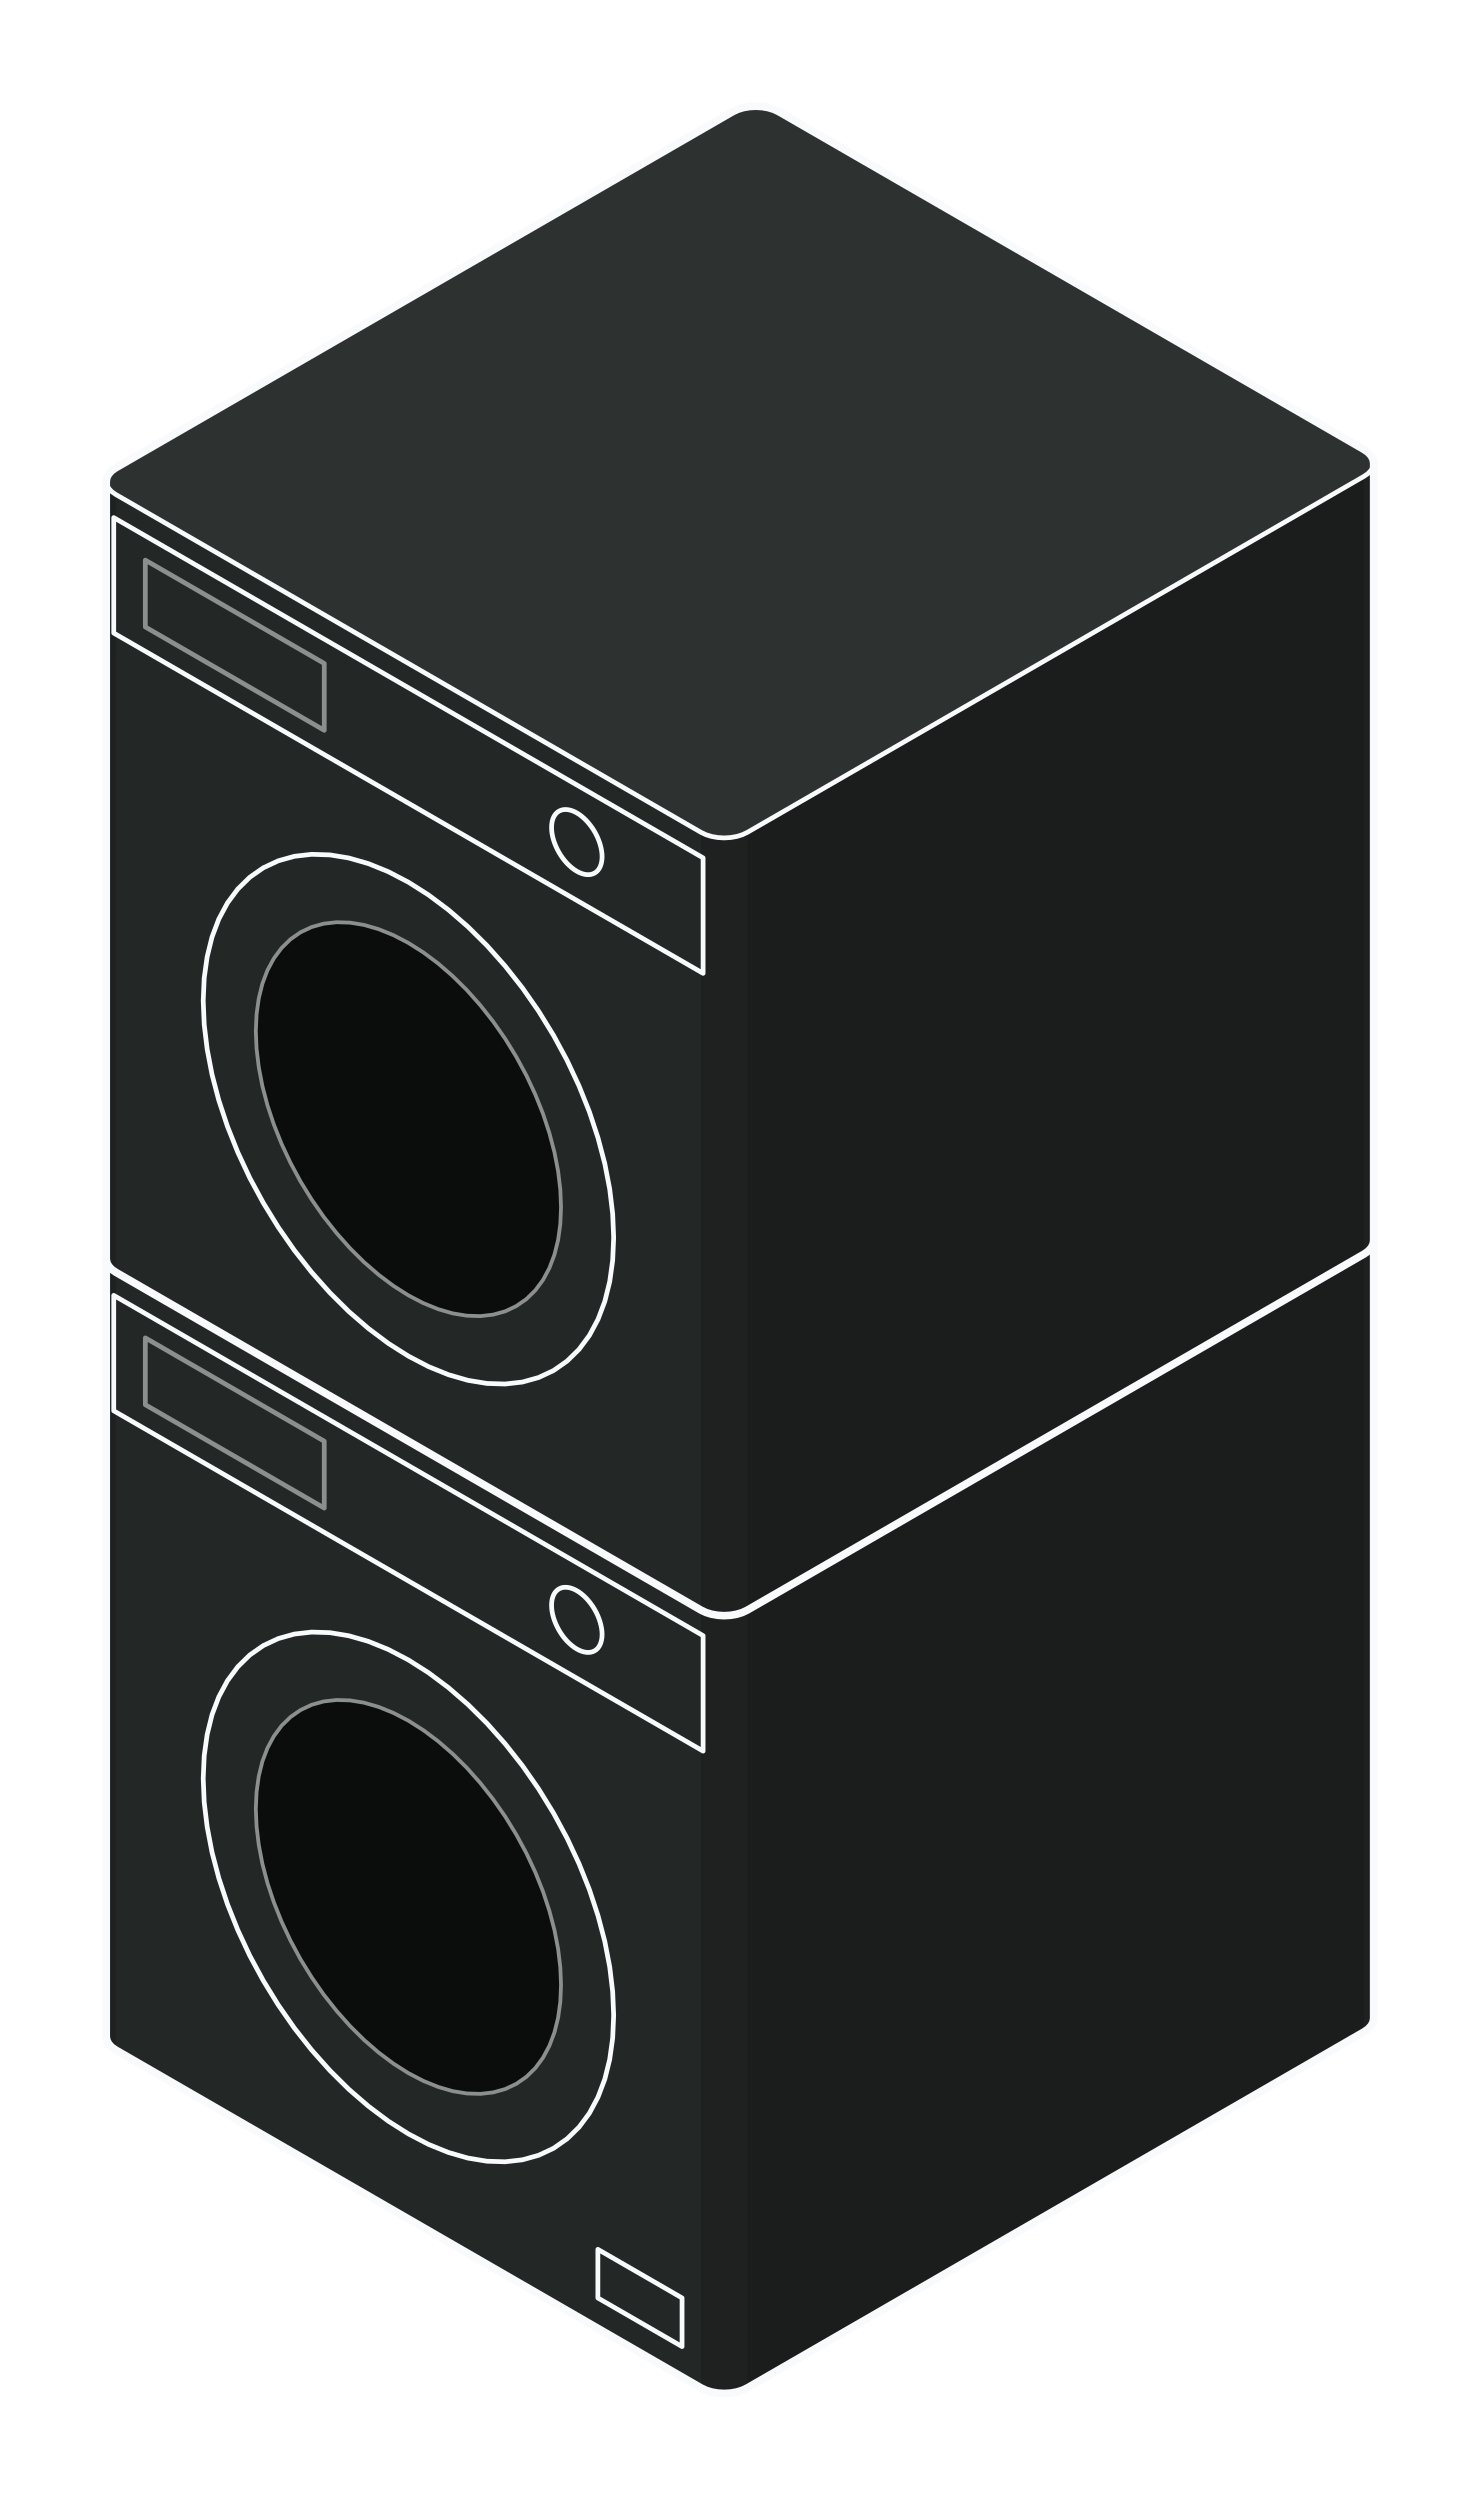
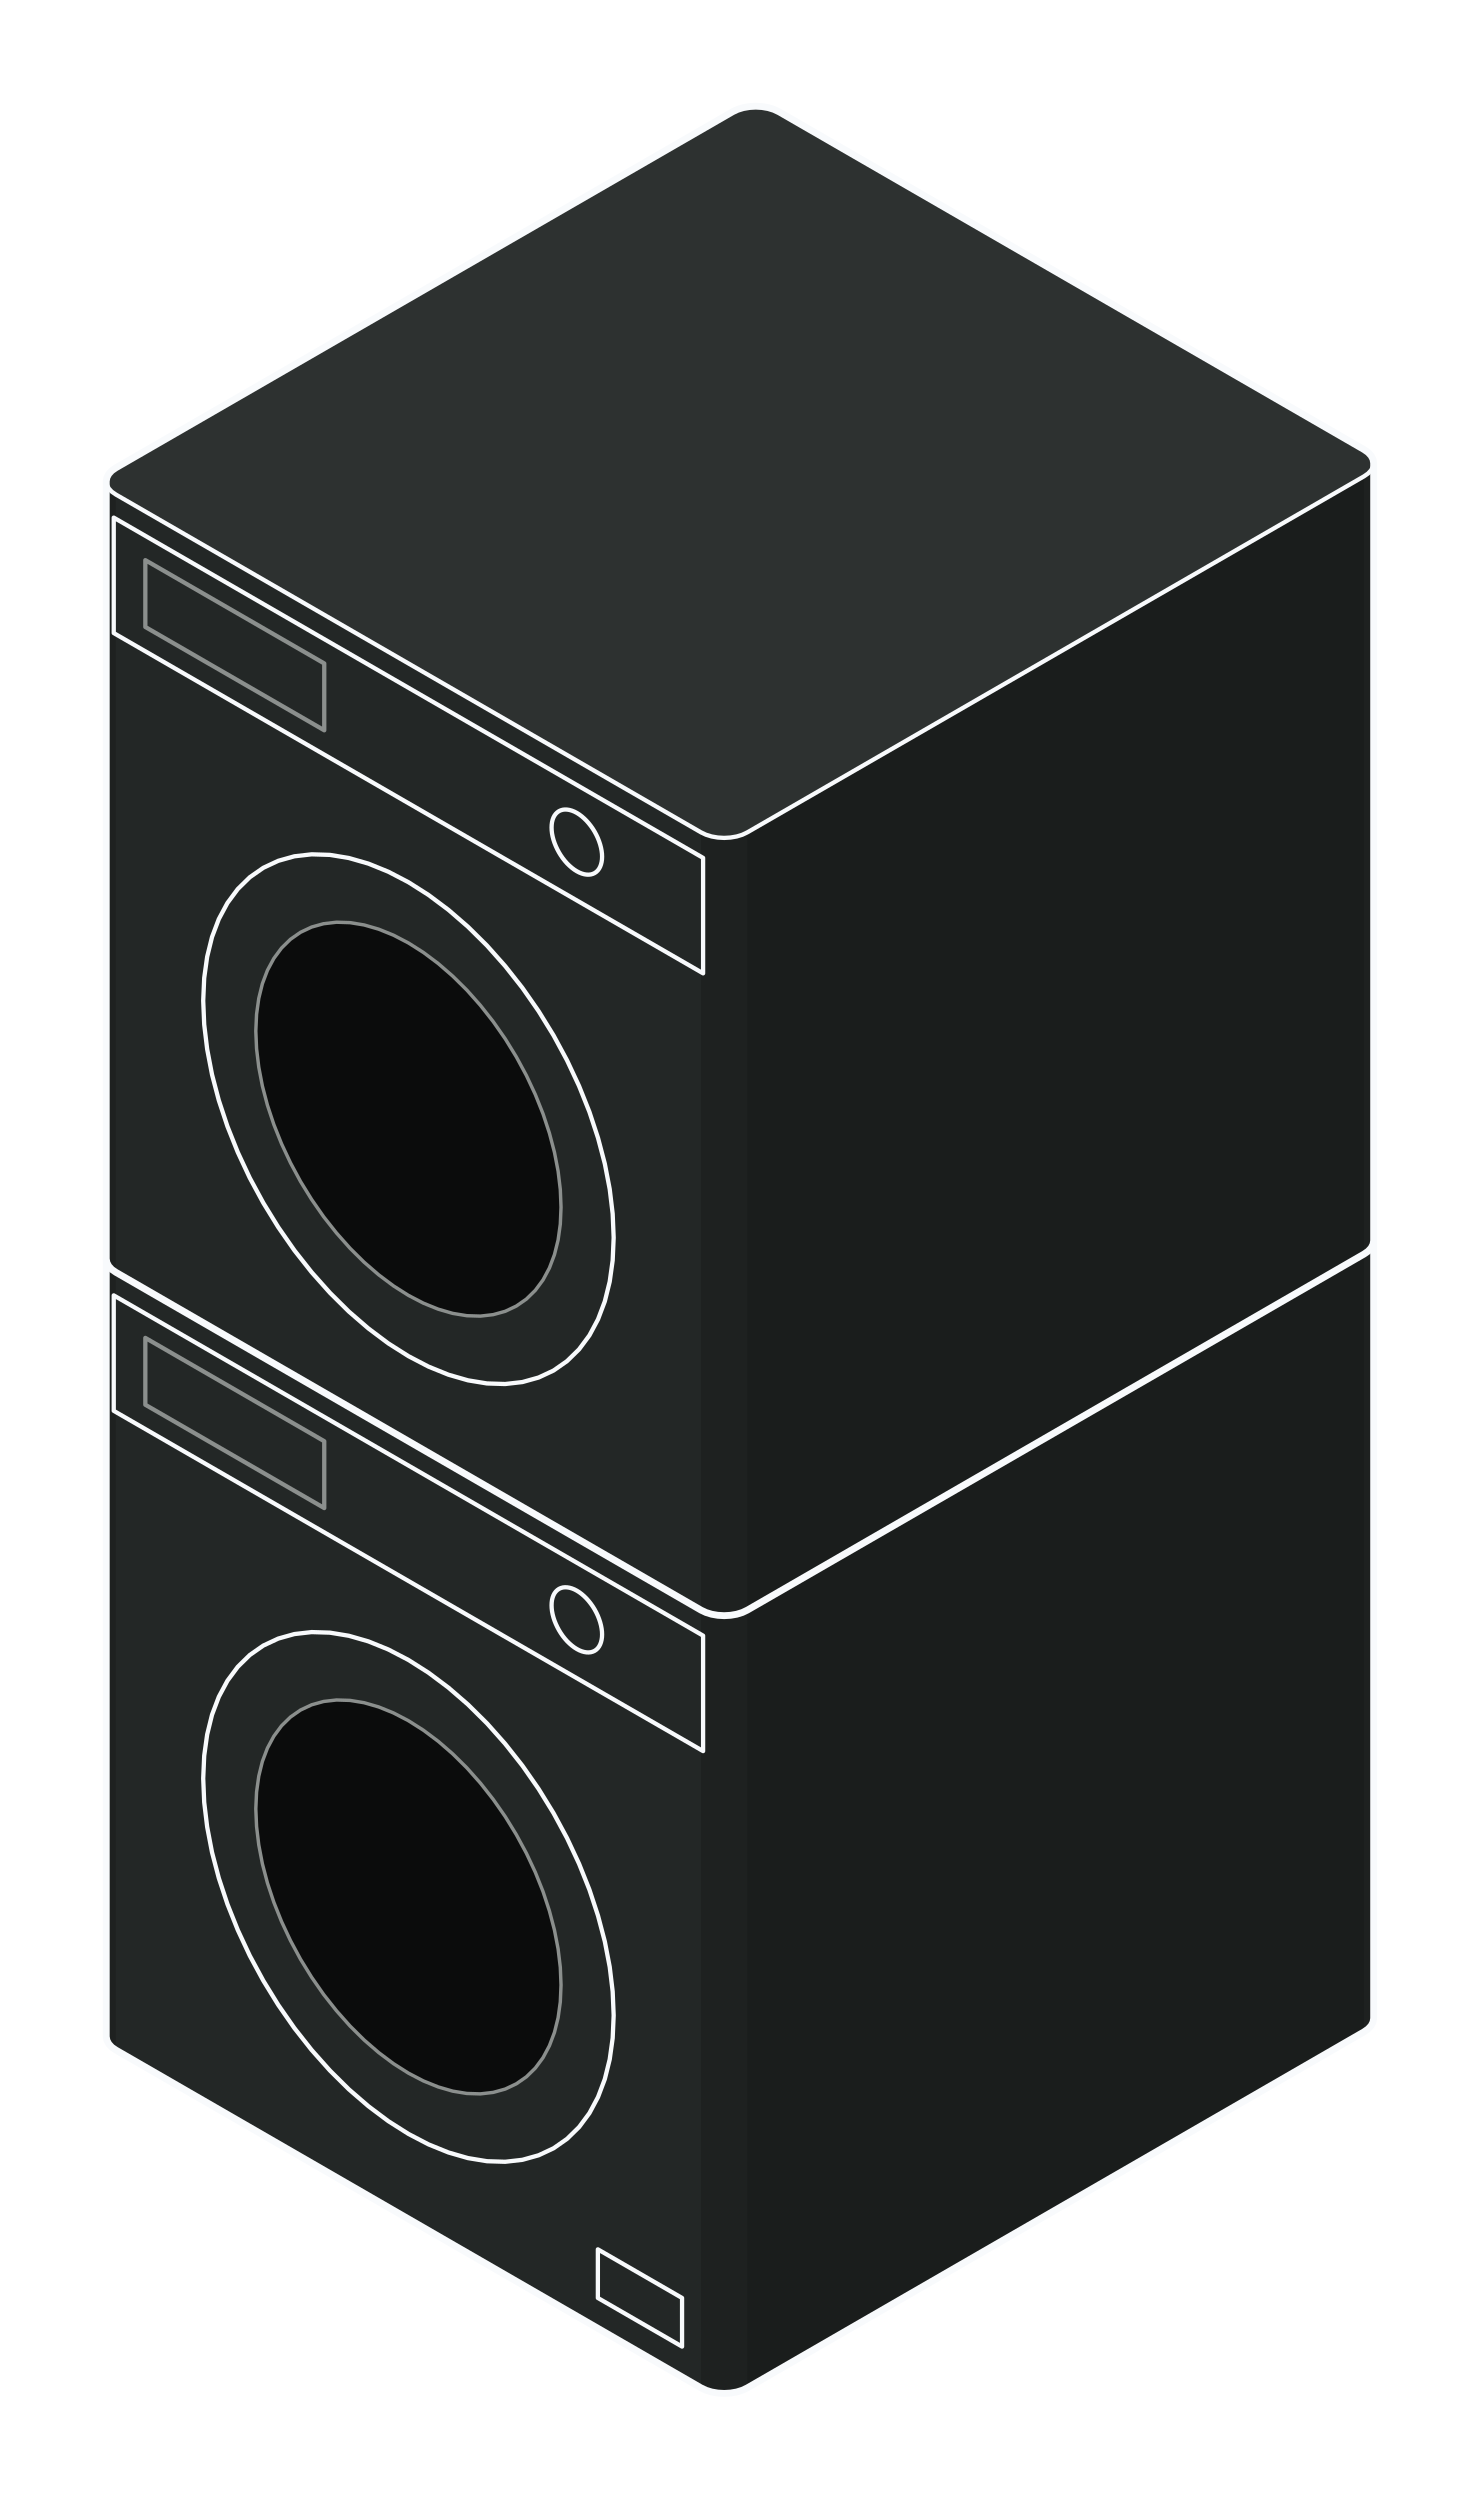
<svg xmlns="http://www.w3.org/2000/svg" viewBox="-199.0 -435.5 389.7 658.3">
-   <polygon points="-171.02,-104.00 -170.85,-104.97 -170.36,-105.91 -169.57,-106.77 -168.49,-107.52 -6.10,-201.28 -4.79,-201.90 -3.30,-202.36 -1.68,-202.64 -0.00,-202.74 1.68,-202.64 3.30,-202.36 4.79,-201.90 6.10,-201.28 160.18,-112.32 161.25,-111.57 162.05,-110.70 162.54,-109.77 162.71,-108.80 162.71,96.00 162.54,96.97 162.05,97.91 161.25,98.77 160.18,99.52 -2.22,193.28 -3.52,193.90 -5.01,194.36 -6.63,194.64 -8.31,194.74 -10.00,194.64 -11.61,194.36 -13.10,193.90 -14.41,193.28 -168.49,104.32 -169.57,103.57 -170.36,102.70 -170.85,101.77 -171.02,100.80" fill="#1e2120" stroke="none" stroke-width="1.25" stroke-linejoin="round" stroke-linecap="round" vector-effect="non-scaling-stroke" data-f="side" />
-   <polygon points="-168.49,104.32 -14.41,193.28 -14.41,-11.52 -168.49,-100.48" fill="#232726" stroke="none" stroke-width="1.25" stroke-linejoin="round" stroke-linecap="round" vector-effect="non-scaling-stroke" data-f="left" />
-   <polygon points="160.18,99.52 -2.22,193.28 -2.22,-11.52 160.18,-105.28" fill="#1a1d1c" stroke="none" stroke-width="1.25" stroke-linejoin="round" stroke-linecap="round" vector-effect="non-scaling-stroke" data-f="right" />
-   <polygon points="160.18,-112.32 161.25,-111.57 162.05,-110.71 162.54,-109.77 162.71,-108.80 162.54,-107.83 162.05,-106.89 161.25,-106.03 160.18,-105.28 -2.22,-11.52 -3.52,-10.90 -5.01,-10.44 -6.63,-10.16 -8.31,-10.06 -10.00,-10.16 -11.61,-10.44 -13.10,-10.90 -14.41,-11.52 -168.49,-100.48 -169.57,-101.23 -170.36,-102.09 -170.85,-103.03 -171.02,-104.00 -170.85,-104.97 -170.36,-105.91 -169.57,-106.77 -168.49,-107.52 -6.10,-201.28 -4.79,-201.90 -3.30,-202.36 -1.68,-202.64 -0.00,-202.74 1.68,-202.64 3.30,-202.36 4.79,-201.90 6.10,-201.28" fill="#2d3130" stroke="#f8fafc" stroke-width="1.25" stroke-linejoin="round" stroke-linecap="round" vector-effect="non-scaling-stroke" data-f="top" data-s="stroke" />
-   <polygon points="-171.02,-104.00 -170.85,-104.97 -170.36,-105.91 -169.57,-106.77 -168.49,-107.52 -6.10,-201.28 -4.79,-201.90 -3.30,-202.36 -1.68,-202.64 -0.00,-202.74 1.68,-202.64 3.30,-202.36 4.79,-201.90 6.10,-201.28 160.18,-112.32 161.25,-111.57 162.05,-110.70 162.54,-109.77 162.71,-108.80 162.71,96.00 162.54,96.97 162.05,97.91 161.25,98.77 160.18,99.52 -2.22,193.28 -3.52,193.90 -5.01,194.36 -6.63,194.64 -8.31,194.74 -10.00,194.64 -11.61,194.36 -13.10,193.90 -14.41,193.28 -168.49,104.32 -169.57,103.57 -170.36,102.70 -170.85,101.77 -171.02,100.80" fill="none" stroke="#f8fafc" stroke-width="2.0" stroke-linejoin="round" stroke-linecap="round" vector-effect="non-scaling-stroke" data-s="stroke" />
-   <polygon points="-169.05,-64.00 -13.86,25.60 -13.86,-4.80 -169.05,-94.40" fill="none" stroke="#f8fafc" stroke-width="1.25" stroke-linejoin="round" stroke-linecap="round" vector-effect="non-scaling-stroke" data-s="stroke" />
-   <polygon points="-160.73,-65.60 -113.62,-38.40 -113.62,-56.00 -160.73,-83.20" fill="none" stroke="#8b8f8d" stroke-width="1.25" stroke-linejoin="round" stroke-linecap="round" vector-effect="non-scaling-stroke" data-s="muted" />
-   <polygon points="-40.46,-5.12 -40.49,-5.89 -40.59,-6.69 -40.75,-7.51 -40.97,-8.35 -41.25,-9.19 -41.58,-10.03 -41.97,-10.86 -42.41,-11.68 -42.89,-12.46 -43.42,-13.21 -43.98,-13.92 -44.57,-14.59 -45.18,-15.19 -45.81,-15.74 -46.46,-16.23 -47.11,-16.64 -47.76,-16.98 -48.41,-17.24 -49.04,-17.42 -49.66,-17.52 -50.25,-17.54 -50.81,-17.48 -51.33,-17.33 -51.81,-17.11 -52.25,-16.80 -52.64,-16.42 -52.98,-15.97 -53.26,-15.45 -53.48,-14.86 -53.64,-14.22 -53.73,-13.53 -53.76,-12.80 -53.73,-12.03 -53.64,-11.23 -53.48,-10.41 -53.26,-9.57 -52.98,-8.73 -52.64,-7.89 -52.25,-7.06 -51.81,-6.24 -51.33,-5.46 -50.81,-4.71 -50.25,-4.00 -49.66,-3.33 -49.04,-2.73 -48.41,-2.18 -47.76,-1.69 -47.11,-1.28 -46.46,-0.94 -45.81,-0.68 -45.18,-0.50 -44.57,-0.40 -43.98,-0.38 -43.42,-0.44 -42.89,-0.59 -42.41,-0.81 -41.97,-1.12 -41.58,-1.50 -41.25,-1.95 -40.97,-2.47 -40.75,-3.06 -40.59,-3.70 -40.49,-4.39" fill="none" stroke="#f8fafc" stroke-width="1.25" stroke-linejoin="round" stroke-linecap="round" vector-effect="non-scaling-stroke" data-s="stroke" />
-   <polygon points="-37.41,95.20 -37.67,88.93 -38.45,82.43 -39.74,75.74 -41.53,68.95 -43.79,62.10 -46.52,55.27 -49.68,48.53 -53.24,41.94 -57.17,35.56 -61.43,29.45 -65.98,23.68 -70.77,18.29 -75.77,13.34 -80.91,8.89 -86.16,4.96 -91.45,1.60 -96.75,-1.16 -101.99,-3.29 -107.14,-4.77 -112.13,-5.59 -116.93,-5.74 -121.48,-5.22 -125.73,-4.03 -129.66,-2.19 -133.23,0.30 -136.38,3.39 -139.11,7.07 -141.38,11.30 -143.17,16.03 -144.45,21.23 -145.23,26.83 -145.49,32.80 -145.23,39.07 -144.45,45.57 -143.17,52.26 -141.38,59.05 -139.11,65.90 -136.38,72.73 -133.23,79.47 -129.66,86.06 -125.73,92.44 -121.48,98.55 -116.93,104.32 -112.13,109.71 -107.14,114.66 -101.99,119.11 -96.75,123.04 -91.45,126.40 -86.16,129.16 -80.91,131.29 -75.77,132.77 -70.77,133.59 -65.98,133.74 -61.43,133.22 -57.17,132.03 -53.24,130.19 -49.68,127.70 -46.52,124.61 -43.79,120.93 -41.53,116.70 -39.74,111.97 -38.45,106.77 -37.67,101.17" fill="none" stroke="#f8fafc" stroke-width="1.25" stroke-linejoin="round" stroke-linecap="round" vector-effect="non-scaling-stroke" data-s="stroke" />
-   <polygon points="-51.27,87.20 -51.46,82.54 -52.04,77.70 -53.00,72.73 -54.33,67.68 -56.01,62.59 -58.04,57.51 -60.39,52.50 -63.04,47.60 -65.96,42.85 -69.13,38.31 -72.51,34.02 -76.07,30.01 -79.79,26.33 -83.61,23.02 -87.51,20.10 -91.45,17.60 -95.39,15.55 -99.29,13.97 -103.12,12.86 -106.83,12.25 -110.39,12.14 -113.78,12.53 -116.94,13.41 -119.87,14.79 -122.51,16.63 -124.86,18.93 -126.89,21.67 -128.58,24.81 -129.91,28.33 -130.86,32.19 -131.44,36.36 -131.64,40.80 -131.44,45.46 -130.86,50.30 -129.91,55.27 -128.58,60.32 -126.89,65.41 -124.86,70.49 -122.51,75.50 -119.87,80.40 -116.94,85.15 -113.78,89.69 -110.39,93.98 -106.83,97.99 -103.12,101.67 -99.29,104.98 -95.39,107.90 -91.45,110.40 -87.51,112.45 -83.61,114.03 -79.79,115.14 -76.07,115.75 -72.51,115.86 -69.13,115.47 -65.96,114.59 -63.04,113.21 -60.39,111.37 -58.04,109.07 -56.01,106.33 -54.33,103.19 -53.00,99.67 -52.04,95.81 -51.46,91.64" fill="#0b0c0c" stroke="#8b8f8d" stroke-width="1" stroke-linejoin="round" stroke-linecap="round" vector-effect="non-scaling-stroke" data-f="accent" data-s="muted" />
-   <polygon points="-41.57,169.60 -19.40,182.40 -19.40,169.60 -41.57,156.80" fill="none" stroke="#f8fafc" stroke-width="1.25" stroke-linejoin="round" stroke-linecap="round" vector-effect="non-scaling-stroke" data-s="stroke" />
-   <polygon points="-171.02,-308.80 -170.85,-309.77 -170.36,-310.70 -169.57,-311.57 -168.49,-312.32 -6.10,-406.08 -4.79,-406.70 -3.30,-407.16 -1.68,-407.44 -0.00,-407.54 1.68,-407.44 3.30,-407.16 4.79,-406.70 6.10,-406.08 160.18,-317.12 161.25,-316.37 162.05,-315.50 162.54,-314.57 162.71,-313.60 162.71,-108.80 162.54,-107.83 162.05,-106.89 161.25,-106.03 160.18,-105.28 -2.22,-11.52 -3.52,-10.90 -5.01,-10.44 -6.63,-10.16 -8.31,-10.06 -10.00,-10.16 -11.61,-10.44 -13.10,-10.90 -14.41,-11.52 -168.49,-100.48 -169.57,-101.23 -170.36,-102.09 -170.85,-103.03 -171.02,-104.00" fill="#1e2120" stroke="none" stroke-width="1.25" stroke-linejoin="round" stroke-linecap="round" vector-effect="non-scaling-stroke" data-f="side" />
-   <polygon points="-168.49,-100.48 -14.41,-11.52 -14.41,-216.32 -168.49,-305.28" fill="#232726" stroke="none" stroke-width="1.25" stroke-linejoin="round" stroke-linecap="round" vector-effect="non-scaling-stroke" data-f="left" />
-   <polygon points="160.18,-105.28 -2.22,-11.52 -2.22,-216.32 160.18,-310.08" fill="#1a1d1c" stroke="none" stroke-width="1.25" stroke-linejoin="round" stroke-linecap="round" vector-effect="non-scaling-stroke" data-f="right" />
-   <polygon points="160.18,-317.12 161.25,-316.37 162.05,-315.51 162.54,-314.57 162.71,-313.60 162.54,-312.63 162.05,-311.69 161.25,-310.83 160.18,-310.08 -2.22,-216.32 -3.52,-215.70 -5.01,-215.24 -6.63,-214.96 -8.31,-214.86 -10.00,-214.96 -11.61,-215.24 -13.10,-215.70 -14.41,-216.32 -168.49,-305.28 -169.57,-306.03 -170.36,-306.89 -170.85,-307.83 -171.02,-308.80 -170.85,-309.77 -170.36,-310.71 -169.57,-311.57 -168.49,-312.32 -6.10,-406.08 -4.79,-406.70 -3.30,-407.16 -1.68,-407.44 -0.00,-407.54 1.68,-407.44 3.30,-407.16 4.79,-406.70 6.10,-406.08" fill="#2d3130" stroke="#f8fafc" stroke-width="1.25" stroke-linejoin="round" stroke-linecap="round" vector-effect="non-scaling-stroke" data-f="top" data-s="stroke" />
-   <polygon points="-171.02,-308.80 -170.85,-309.77 -170.36,-310.70 -169.57,-311.57 -168.49,-312.32 -6.10,-406.08 -4.79,-406.70 -3.30,-407.16 -1.68,-407.44 -0.00,-407.54 1.68,-407.44 3.30,-407.16 4.79,-406.70 6.10,-406.08 160.18,-317.12 161.25,-316.37 162.05,-315.50 162.54,-314.57 162.71,-313.60 162.71,-108.80 162.54,-107.83 162.05,-106.89 161.25,-106.03 160.18,-105.28 -2.22,-11.52 -3.52,-10.90 -5.01,-10.44 -6.63,-10.16 -8.31,-10.06 -10.00,-10.16 -11.61,-10.44 -13.10,-10.90 -14.41,-11.52 -168.49,-100.48 -169.57,-101.23 -170.36,-102.09 -170.85,-103.03 -171.02,-104.00" fill="none" stroke="#f8fafc" stroke-width="2.0" stroke-linejoin="round" stroke-linecap="round" vector-effect="non-scaling-stroke" data-s="stroke" />
-   <polygon points="-169.05,-268.80 -13.86,-179.20 -13.86,-209.60 -169.05,-299.20" fill="none" stroke="#f8fafc" stroke-width="1.25" stroke-linejoin="round" stroke-linecap="round" vector-effect="non-scaling-stroke" data-s="stroke" />
-   <polygon points="-160.73,-270.40 -113.62,-243.20 -113.62,-260.80 -160.73,-288.00" fill="none" stroke="#8b8f8d" stroke-width="1.25" stroke-linejoin="round" stroke-linecap="round" vector-effect="non-scaling-stroke" data-s="muted" />
-   <polygon points="-40.46,-209.92 -40.49,-210.69 -40.59,-211.49 -40.75,-212.31 -40.97,-213.15 -41.25,-213.99 -41.58,-214.83 -41.97,-215.66 -42.41,-216.48 -42.89,-217.26 -43.42,-218.01 -43.98,-218.72 -44.57,-219.39 -45.18,-219.99 -45.81,-220.54 -46.46,-221.03 -47.11,-221.44 -47.76,-221.78 -48.41,-222.04 -49.04,-222.22 -49.66,-222.32 -50.25,-222.34 -50.81,-222.28 -51.33,-222.13 -51.81,-221.91 -52.25,-221.60 -52.64,-221.22 -52.98,-220.77 -53.26,-220.25 -53.48,-219.66 -53.64,-219.02 -53.73,-218.33 -53.76,-217.60 -53.73,-216.83 -53.64,-216.03 -53.48,-215.21 -53.26,-214.37 -52.98,-213.53 -52.64,-212.69 -52.25,-211.86 -51.81,-211.04 -51.33,-210.26 -50.81,-209.51 -50.25,-208.80 -49.66,-208.13 -49.04,-207.53 -48.41,-206.98 -47.76,-206.49 -47.11,-206.08 -46.46,-205.74 -45.81,-205.48 -45.18,-205.30 -44.57,-205.20 -43.98,-205.18 -43.42,-205.24 -42.89,-205.39 -42.41,-205.61 -41.97,-205.92 -41.58,-206.30 -41.25,-206.75 -40.97,-207.27 -40.75,-207.86 -40.59,-208.50 -40.49,-209.19" fill="none" stroke="#f8fafc" stroke-width="1.25" stroke-linejoin="round" stroke-linecap="round" vector-effect="non-scaling-stroke" data-s="stroke" />
-   <polygon points="-37.41,-109.60 -37.67,-115.87 -38.45,-122.37 -39.74,-129.06 -41.53,-135.85 -43.79,-142.70 -46.52,-149.53 -49.68,-156.27 -53.24,-162.86 -57.17,-169.24 -61.43,-175.35 -65.98,-181.12 -70.77,-186.51 -75.77,-191.46 -80.91,-195.91 -86.16,-199.84 -91.45,-203.20 -96.75,-205.96 -101.99,-208.09 -107.14,-209.57 -112.13,-210.39 -116.93,-210.54 -121.48,-210.02 -125.73,-208.83 -129.66,-206.99 -133.23,-204.50 -136.38,-201.41 -139.11,-197.73 -141.38,-193.50 -143.17,-188.77 -144.45,-183.57 -145.23,-177.97 -145.49,-172.00 -145.23,-165.73 -144.45,-159.23 -143.17,-152.54 -141.38,-145.75 -139.11,-138.90 -136.38,-132.07 -133.23,-125.33 -129.66,-118.74 -125.73,-112.36 -121.48,-106.25 -116.93,-100.48 -112.13,-95.09 -107.14,-90.14 -101.99,-85.69 -96.75,-81.76 -91.45,-78.40 -86.16,-75.64 -80.91,-73.51 -75.77,-72.03 -70.77,-71.21 -65.98,-71.06 -61.43,-71.58 -57.17,-72.77 -53.24,-74.61 -49.68,-77.10 -46.52,-80.19 -43.79,-83.87 -41.53,-88.10 -39.74,-92.83 -38.45,-98.03 -37.67,-103.63" fill="none" stroke="#f8fafc" stroke-width="1.25" stroke-linejoin="round" stroke-linecap="round" vector-effect="non-scaling-stroke" data-s="stroke" />
-   <polygon points="-51.27,-117.60 -51.46,-122.26 -52.04,-127.10 -53.00,-132.07 -54.33,-137.12 -56.01,-142.21 -58.04,-147.29 -60.39,-152.30 -63.04,-157.20 -65.96,-161.95 -69.13,-166.49 -72.51,-170.78 -76.07,-174.79 -79.79,-178.47 -83.61,-181.78 -87.51,-184.70 -91.45,-187.20 -95.39,-189.25 -99.29,-190.83 -103.12,-191.94 -106.83,-192.55 -110.39,-192.66 -113.78,-192.27 -116.94,-191.39 -119.87,-190.01 -122.51,-188.17 -124.86,-185.87 -126.89,-183.13 -128.58,-179.99 -129.91,-176.47 -130.86,-172.61 -131.44,-168.44 -131.64,-164.00 -131.44,-159.34 -130.86,-154.50 -129.91,-149.53 -128.58,-144.48 -126.89,-139.39 -124.86,-134.31 -122.51,-129.30 -119.87,-124.40 -116.94,-119.65 -113.78,-115.11 -110.39,-110.82 -106.83,-106.81 -103.12,-103.13 -99.29,-99.82 -95.39,-96.90 -91.45,-94.40 -87.51,-92.35 -83.61,-90.77 -79.79,-89.66 -76.07,-89.05 -72.51,-88.94 -69.13,-89.33 -65.96,-90.21 -63.04,-91.59 -60.39,-93.43 -58.04,-95.73 -56.01,-98.47 -54.33,-101.61 -53.00,-105.13 -52.04,-108.99 -51.46,-113.16" fill="#0b0c0c" stroke="#8b8f8d" stroke-width="1" stroke-linejoin="round" stroke-linecap="round" vector-effect="non-scaling-stroke" data-f="accent" data-s="muted" />
+   <polygon points="-171.02,-104.00 -170.85,-104.97 -170.36,-105.91 -169.57,-106.77 -168.49,-107.52 -6.10,-201.28 -4.79,-201.90 -3.30,-202.36 -1.68,-202.64 -0.00,-202.74 1.68,-202.64 3.30,-202.36 4.79,-201.90 6.10,-201.28 160.18,-112.32 161.25,-111.57 162.05,-110.70 162.54,-109.77 162.71,-108.80 162.71,96.00 162.54,96.97 162.05,97.91 161.25,98.77 160.18,99.52 -2.22,193.28 -3.52,193.90 -5.01,194.36 -6.63,194.64 -8.31,194.74 -10.00,194.64 -11.61,194.36 -13.10,193.90 -14.41,193.28 -168.49,104.32 -169.57,103.57 -170.36,102.70 -170.85,101.77 -171.02,100.80" fill="#1e2120" stroke="none" stroke-width="1.129" stroke-linejoin="round" stroke-linecap="round" data-f="side" />
+   <polygon points="-168.49,104.32 -14.41,193.28 -14.41,-11.52 -168.49,-100.48" fill="#232726" stroke="none" stroke-width="1.129" stroke-linejoin="round" stroke-linecap="round" data-f="left" />
+   <polygon points="160.18,99.52 -2.22,193.28 -2.22,-11.52 160.18,-105.28" fill="#1a1d1c" stroke="none" stroke-width="1.129" stroke-linejoin="round" stroke-linecap="round" data-f="right" />
+   <polygon points="160.18,-112.32 161.25,-111.57 162.05,-110.71 162.54,-109.77 162.71,-108.80 162.54,-107.83 162.05,-106.89 161.25,-106.03 160.18,-105.28 -2.22,-11.52 -3.52,-10.90 -5.01,-10.44 -6.63,-10.16 -8.31,-10.06 -10.00,-10.16 -11.61,-10.44 -13.10,-10.90 -14.41,-11.52 -168.49,-100.48 -169.57,-101.23 -170.36,-102.09 -170.85,-103.03 -171.02,-104.00 -170.85,-104.97 -170.36,-105.91 -169.57,-106.77 -168.49,-107.52 -6.10,-201.28 -4.79,-201.90 -3.30,-202.36 -1.68,-202.64 -0.00,-202.74 1.68,-202.64 3.30,-202.36 4.79,-201.90 6.10,-201.28" fill="#2d3130" stroke="#f8fafc" stroke-width="1.129" stroke-linejoin="round" stroke-linecap="round" data-f="top" data-s="stroke" />
+   <polygon points="-171.02,-104.00 -170.85,-104.97 -170.36,-105.91 -169.57,-106.77 -168.49,-107.52 -6.10,-201.28 -4.79,-201.90 -3.30,-202.36 -1.68,-202.64 -0.00,-202.74 1.68,-202.64 3.30,-202.36 4.79,-201.90 6.10,-201.28 160.18,-112.32 161.25,-111.57 162.05,-110.70 162.54,-109.77 162.71,-108.80 162.71,96.00 162.54,96.97 162.05,97.91 161.25,98.77 160.18,99.52 -2.22,193.28 -3.52,193.90 -5.01,194.36 -6.63,194.64 -8.31,194.74 -10.00,194.64 -11.61,194.36 -13.10,193.90 -14.41,193.28 -168.49,104.32 -169.57,103.57 -170.36,102.70 -170.85,101.77 -171.02,100.80" fill="none" stroke="#f8fafc" stroke-width="1.807" stroke-linejoin="round" stroke-linecap="round" data-s="stroke" />
+   <polygon points="-169.05,-64.00 -13.86,25.60 -13.86,-4.80 -169.05,-94.40" fill="none" stroke="#f8fafc" stroke-width="1.129" stroke-linejoin="round" stroke-linecap="round" data-s="stroke" />
+   <polygon points="-160.73,-65.60 -113.62,-38.40 -113.62,-56.00 -160.73,-83.20" fill="none" stroke="#8b8f8d" stroke-width="1.129" stroke-linejoin="round" stroke-linecap="round" data-s="muted" />
+   <polygon points="-40.46,-5.12 -40.49,-5.89 -40.59,-6.69 -40.75,-7.51 -40.97,-8.35 -41.25,-9.19 -41.58,-10.03 -41.97,-10.86 -42.41,-11.68 -42.89,-12.46 -43.42,-13.21 -43.98,-13.92 -44.57,-14.59 -45.18,-15.19 -45.81,-15.74 -46.46,-16.23 -47.11,-16.64 -47.76,-16.98 -48.41,-17.24 -49.04,-17.42 -49.66,-17.52 -50.25,-17.54 -50.81,-17.48 -51.33,-17.33 -51.81,-17.11 -52.25,-16.80 -52.64,-16.42 -52.98,-15.97 -53.26,-15.45 -53.48,-14.86 -53.64,-14.22 -53.73,-13.53 -53.76,-12.80 -53.73,-12.03 -53.64,-11.23 -53.48,-10.41 -53.26,-9.57 -52.98,-8.73 -52.64,-7.89 -52.25,-7.06 -51.81,-6.24 -51.33,-5.46 -50.81,-4.71 -50.25,-4.00 -49.66,-3.33 -49.04,-2.73 -48.41,-2.18 -47.76,-1.69 -47.11,-1.28 -46.46,-0.94 -45.81,-0.68 -45.18,-0.50 -44.57,-0.40 -43.98,-0.38 -43.42,-0.44 -42.89,-0.59 -42.41,-0.81 -41.97,-1.12 -41.58,-1.50 -41.25,-1.95 -40.97,-2.47 -40.75,-3.06 -40.59,-3.70 -40.49,-4.39" fill="none" stroke="#f8fafc" stroke-width="1.129" stroke-linejoin="round" stroke-linecap="round" data-s="stroke" />
+   <polygon points="-37.41,95.20 -37.67,88.93 -38.45,82.43 -39.74,75.74 -41.53,68.95 -43.79,62.10 -46.52,55.27 -49.68,48.53 -53.24,41.94 -57.17,35.56 -61.43,29.45 -65.98,23.68 -70.77,18.29 -75.77,13.34 -80.91,8.89 -86.16,4.96 -91.45,1.60 -96.75,-1.16 -101.99,-3.29 -107.14,-4.77 -112.13,-5.59 -116.93,-5.74 -121.48,-5.22 -125.73,-4.03 -129.66,-2.19 -133.23,0.30 -136.38,3.39 -139.11,7.07 -141.38,11.30 -143.17,16.03 -144.45,21.23 -145.23,26.83 -145.49,32.80 -145.23,39.07 -144.45,45.57 -143.17,52.26 -141.38,59.05 -139.11,65.90 -136.38,72.73 -133.23,79.47 -129.66,86.06 -125.73,92.44 -121.48,98.55 -116.93,104.32 -112.13,109.71 -107.14,114.66 -101.99,119.11 -96.75,123.04 -91.45,126.40 -86.16,129.16 -80.91,131.29 -75.77,132.77 -70.77,133.59 -65.98,133.74 -61.43,133.22 -57.17,132.03 -53.24,130.19 -49.68,127.70 -46.52,124.61 -43.79,120.93 -41.53,116.70 -39.74,111.97 -38.45,106.77 -37.67,101.17" fill="none" stroke="#f8fafc" stroke-width="1.129" stroke-linejoin="round" stroke-linecap="round" data-s="stroke" />
+   <polygon points="-51.27,87.20 -51.46,82.54 -52.04,77.70 -53.00,72.73 -54.33,67.68 -56.01,62.59 -58.04,57.51 -60.39,52.50 -63.04,47.60 -65.96,42.85 -69.13,38.31 -72.51,34.02 -76.07,30.01 -79.79,26.33 -83.61,23.02 -87.51,20.10 -91.45,17.60 -95.39,15.55 -99.29,13.97 -103.12,12.86 -106.83,12.25 -110.39,12.14 -113.78,12.53 -116.94,13.41 -119.87,14.79 -122.51,16.63 -124.86,18.93 -126.89,21.67 -128.58,24.81 -129.91,28.33 -130.86,32.19 -131.44,36.36 -131.64,40.80 -131.44,45.46 -130.86,50.30 -129.91,55.27 -128.58,60.32 -126.89,65.41 -124.86,70.49 -122.51,75.50 -119.87,80.40 -116.94,85.15 -113.78,89.69 -110.39,93.98 -106.83,97.99 -103.12,101.67 -99.29,104.98 -95.39,107.90 -91.45,110.40 -87.51,112.45 -83.61,114.03 -79.79,115.14 -76.07,115.75 -72.51,115.86 -69.13,115.47 -65.96,114.59 -63.04,113.21 -60.39,111.37 -58.04,109.07 -56.01,106.33 -54.33,103.19 -53.00,99.67 -52.04,95.81 -51.46,91.64" fill="#0b0c0c" stroke="#8b8f8d" stroke-width="0.903" stroke-linejoin="round" stroke-linecap="round" data-f="accent" data-s="muted" />
+   <polygon points="-41.57,169.60 -19.40,182.40 -19.40,169.60 -41.57,156.80" fill="none" stroke="#f8fafc" stroke-width="1.129" stroke-linejoin="round" stroke-linecap="round" data-s="stroke" />
+   <polygon points="-171.02,-308.80 -170.85,-309.77 -170.36,-310.70 -169.57,-311.57 -168.49,-312.32 -6.10,-406.08 -4.79,-406.70 -3.30,-407.16 -1.68,-407.44 -0.00,-407.54 1.68,-407.44 3.30,-407.16 4.79,-406.70 6.10,-406.08 160.18,-317.12 161.25,-316.37 162.05,-315.50 162.54,-314.57 162.71,-313.60 162.71,-108.80 162.54,-107.83 162.05,-106.89 161.25,-106.03 160.18,-105.28 -2.22,-11.52 -3.52,-10.90 -5.01,-10.44 -6.63,-10.16 -8.31,-10.06 -10.00,-10.16 -11.61,-10.44 -13.10,-10.90 -14.41,-11.52 -168.49,-100.48 -169.57,-101.23 -170.36,-102.09 -170.85,-103.03 -171.02,-104.00" fill="#1e2120" stroke="none" stroke-width="1.129" stroke-linejoin="round" stroke-linecap="round" data-f="side" />
+   <polygon points="-168.49,-100.48 -14.41,-11.52 -14.41,-216.32 -168.49,-305.28" fill="#232726" stroke="none" stroke-width="1.129" stroke-linejoin="round" stroke-linecap="round" data-f="left" />
+   <polygon points="160.18,-105.28 -2.22,-11.52 -2.22,-216.32 160.18,-310.08" fill="#1a1d1c" stroke="none" stroke-width="1.129" stroke-linejoin="round" stroke-linecap="round" data-f="right" />
+   <polygon points="160.18,-317.12 161.25,-316.37 162.05,-315.51 162.54,-314.57 162.71,-313.60 162.54,-312.63 162.05,-311.69 161.25,-310.83 160.18,-310.08 -2.22,-216.32 -3.52,-215.70 -5.01,-215.24 -6.63,-214.96 -8.31,-214.86 -10.00,-214.96 -11.61,-215.24 -13.10,-215.70 -14.41,-216.32 -168.49,-305.28 -169.57,-306.03 -170.36,-306.89 -170.85,-307.83 -171.02,-308.80 -170.85,-309.77 -170.36,-310.71 -169.57,-311.57 -168.49,-312.32 -6.10,-406.08 -4.79,-406.70 -3.30,-407.16 -1.68,-407.44 -0.00,-407.54 1.68,-407.44 3.30,-407.16 4.79,-406.70 6.10,-406.08" fill="#2d3130" stroke="#f8fafc" stroke-width="1.129" stroke-linejoin="round" stroke-linecap="round" data-f="top" data-s="stroke" />
+   <polygon points="-171.02,-308.80 -170.85,-309.77 -170.36,-310.70 -169.57,-311.57 -168.49,-312.32 -6.10,-406.08 -4.79,-406.70 -3.30,-407.16 -1.68,-407.44 -0.00,-407.54 1.68,-407.44 3.30,-407.16 4.79,-406.70 6.10,-406.08 160.18,-317.12 161.25,-316.37 162.05,-315.50 162.54,-314.57 162.71,-313.60 162.71,-108.80 162.54,-107.83 162.05,-106.89 161.25,-106.03 160.18,-105.28 -2.22,-11.52 -3.52,-10.90 -5.01,-10.44 -6.63,-10.16 -8.31,-10.06 -10.00,-10.16 -11.61,-10.44 -13.10,-10.90 -14.41,-11.52 -168.49,-100.48 -169.57,-101.23 -170.36,-102.09 -170.85,-103.03 -171.02,-104.00" fill="none" stroke="#f8fafc" stroke-width="1.807" stroke-linejoin="round" stroke-linecap="round" data-s="stroke" />
+   <polygon points="-169.05,-268.80 -13.86,-179.20 -13.86,-209.60 -169.05,-299.20" fill="none" stroke="#f8fafc" stroke-width="1.129" stroke-linejoin="round" stroke-linecap="round" data-s="stroke" />
+   <polygon points="-160.73,-270.40 -113.62,-243.20 -113.62,-260.80 -160.73,-288.00" fill="none" stroke="#8b8f8d" stroke-width="1.129" stroke-linejoin="round" stroke-linecap="round" data-s="muted" />
+   <polygon points="-40.46,-209.92 -40.49,-210.69 -40.59,-211.49 -40.75,-212.31 -40.97,-213.15 -41.25,-213.99 -41.58,-214.83 -41.97,-215.66 -42.41,-216.48 -42.89,-217.26 -43.42,-218.01 -43.98,-218.72 -44.57,-219.39 -45.18,-219.99 -45.81,-220.54 -46.46,-221.03 -47.11,-221.44 -47.76,-221.78 -48.41,-222.04 -49.04,-222.22 -49.66,-222.32 -50.25,-222.34 -50.81,-222.28 -51.33,-222.13 -51.81,-221.91 -52.25,-221.60 -52.64,-221.22 -52.98,-220.77 -53.26,-220.25 -53.48,-219.66 -53.64,-219.02 -53.73,-218.33 -53.76,-217.60 -53.73,-216.83 -53.64,-216.03 -53.48,-215.21 -53.26,-214.37 -52.98,-213.53 -52.64,-212.69 -52.25,-211.86 -51.81,-211.04 -51.33,-210.26 -50.81,-209.51 -50.25,-208.80 -49.66,-208.13 -49.04,-207.53 -48.41,-206.98 -47.76,-206.49 -47.11,-206.08 -46.46,-205.74 -45.81,-205.48 -45.18,-205.30 -44.57,-205.20 -43.98,-205.18 -43.42,-205.24 -42.89,-205.39 -42.41,-205.61 -41.97,-205.92 -41.58,-206.30 -41.25,-206.75 -40.97,-207.27 -40.75,-207.86 -40.59,-208.50 -40.49,-209.19" fill="none" stroke="#f8fafc" stroke-width="1.129" stroke-linejoin="round" stroke-linecap="round" data-s="stroke" />
+   <polygon points="-37.41,-109.60 -37.67,-115.87 -38.45,-122.37 -39.74,-129.06 -41.53,-135.85 -43.79,-142.70 -46.52,-149.53 -49.68,-156.27 -53.24,-162.86 -57.17,-169.24 -61.43,-175.35 -65.98,-181.12 -70.77,-186.51 -75.77,-191.46 -80.91,-195.91 -86.16,-199.84 -91.45,-203.20 -96.75,-205.96 -101.99,-208.09 -107.14,-209.57 -112.13,-210.39 -116.93,-210.54 -121.48,-210.02 -125.73,-208.83 -129.66,-206.99 -133.23,-204.50 -136.38,-201.41 -139.11,-197.73 -141.38,-193.50 -143.17,-188.77 -144.45,-183.57 -145.23,-177.97 -145.49,-172.00 -145.23,-165.73 -144.45,-159.23 -143.17,-152.54 -141.38,-145.75 -139.11,-138.90 -136.38,-132.07 -133.23,-125.33 -129.66,-118.74 -125.73,-112.36 -121.48,-106.25 -116.93,-100.48 -112.13,-95.09 -107.14,-90.14 -101.99,-85.69 -96.75,-81.76 -91.45,-78.40 -86.16,-75.64 -80.91,-73.51 -75.77,-72.03 -70.77,-71.21 -65.98,-71.06 -61.43,-71.58 -57.17,-72.77 -53.24,-74.61 -49.68,-77.10 -46.52,-80.19 -43.79,-83.87 -41.53,-88.10 -39.74,-92.83 -38.45,-98.03 -37.67,-103.63" fill="none" stroke="#f8fafc" stroke-width="1.129" stroke-linejoin="round" stroke-linecap="round" data-s="stroke" />
+   <polygon points="-51.27,-117.60 -51.46,-122.26 -52.04,-127.10 -53.00,-132.07 -54.33,-137.12 -56.01,-142.21 -58.04,-147.29 -60.39,-152.30 -63.04,-157.20 -65.96,-161.95 -69.13,-166.49 -72.51,-170.78 -76.07,-174.79 -79.79,-178.47 -83.61,-181.78 -87.51,-184.70 -91.45,-187.20 -95.39,-189.25 -99.29,-190.83 -103.12,-191.94 -106.83,-192.55 -110.39,-192.66 -113.78,-192.27 -116.94,-191.39 -119.87,-190.01 -122.51,-188.17 -124.86,-185.87 -126.89,-183.13 -128.58,-179.99 -129.91,-176.47 -130.86,-172.61 -131.44,-168.44 -131.64,-164.00 -131.44,-159.34 -130.86,-154.50 -129.91,-149.53 -128.58,-144.48 -126.89,-139.39 -124.86,-134.31 -122.51,-129.30 -119.87,-124.40 -116.94,-119.65 -113.78,-115.11 -110.39,-110.82 -106.83,-106.81 -103.12,-103.13 -99.29,-99.82 -95.39,-96.90 -91.45,-94.40 -87.51,-92.35 -83.61,-90.77 -79.79,-89.66 -76.07,-89.05 -72.51,-88.94 -69.13,-89.33 -65.96,-90.21 -63.04,-91.59 -60.39,-93.43 -58.04,-95.73 -56.01,-98.47 -54.33,-101.61 -53.00,-105.13 -52.04,-108.99 -51.46,-113.16" fill="#0b0c0c" stroke="#8b8f8d" stroke-width="0.903" stroke-linejoin="round" stroke-linecap="round" data-f="accent" data-s="muted" />
</svg>
